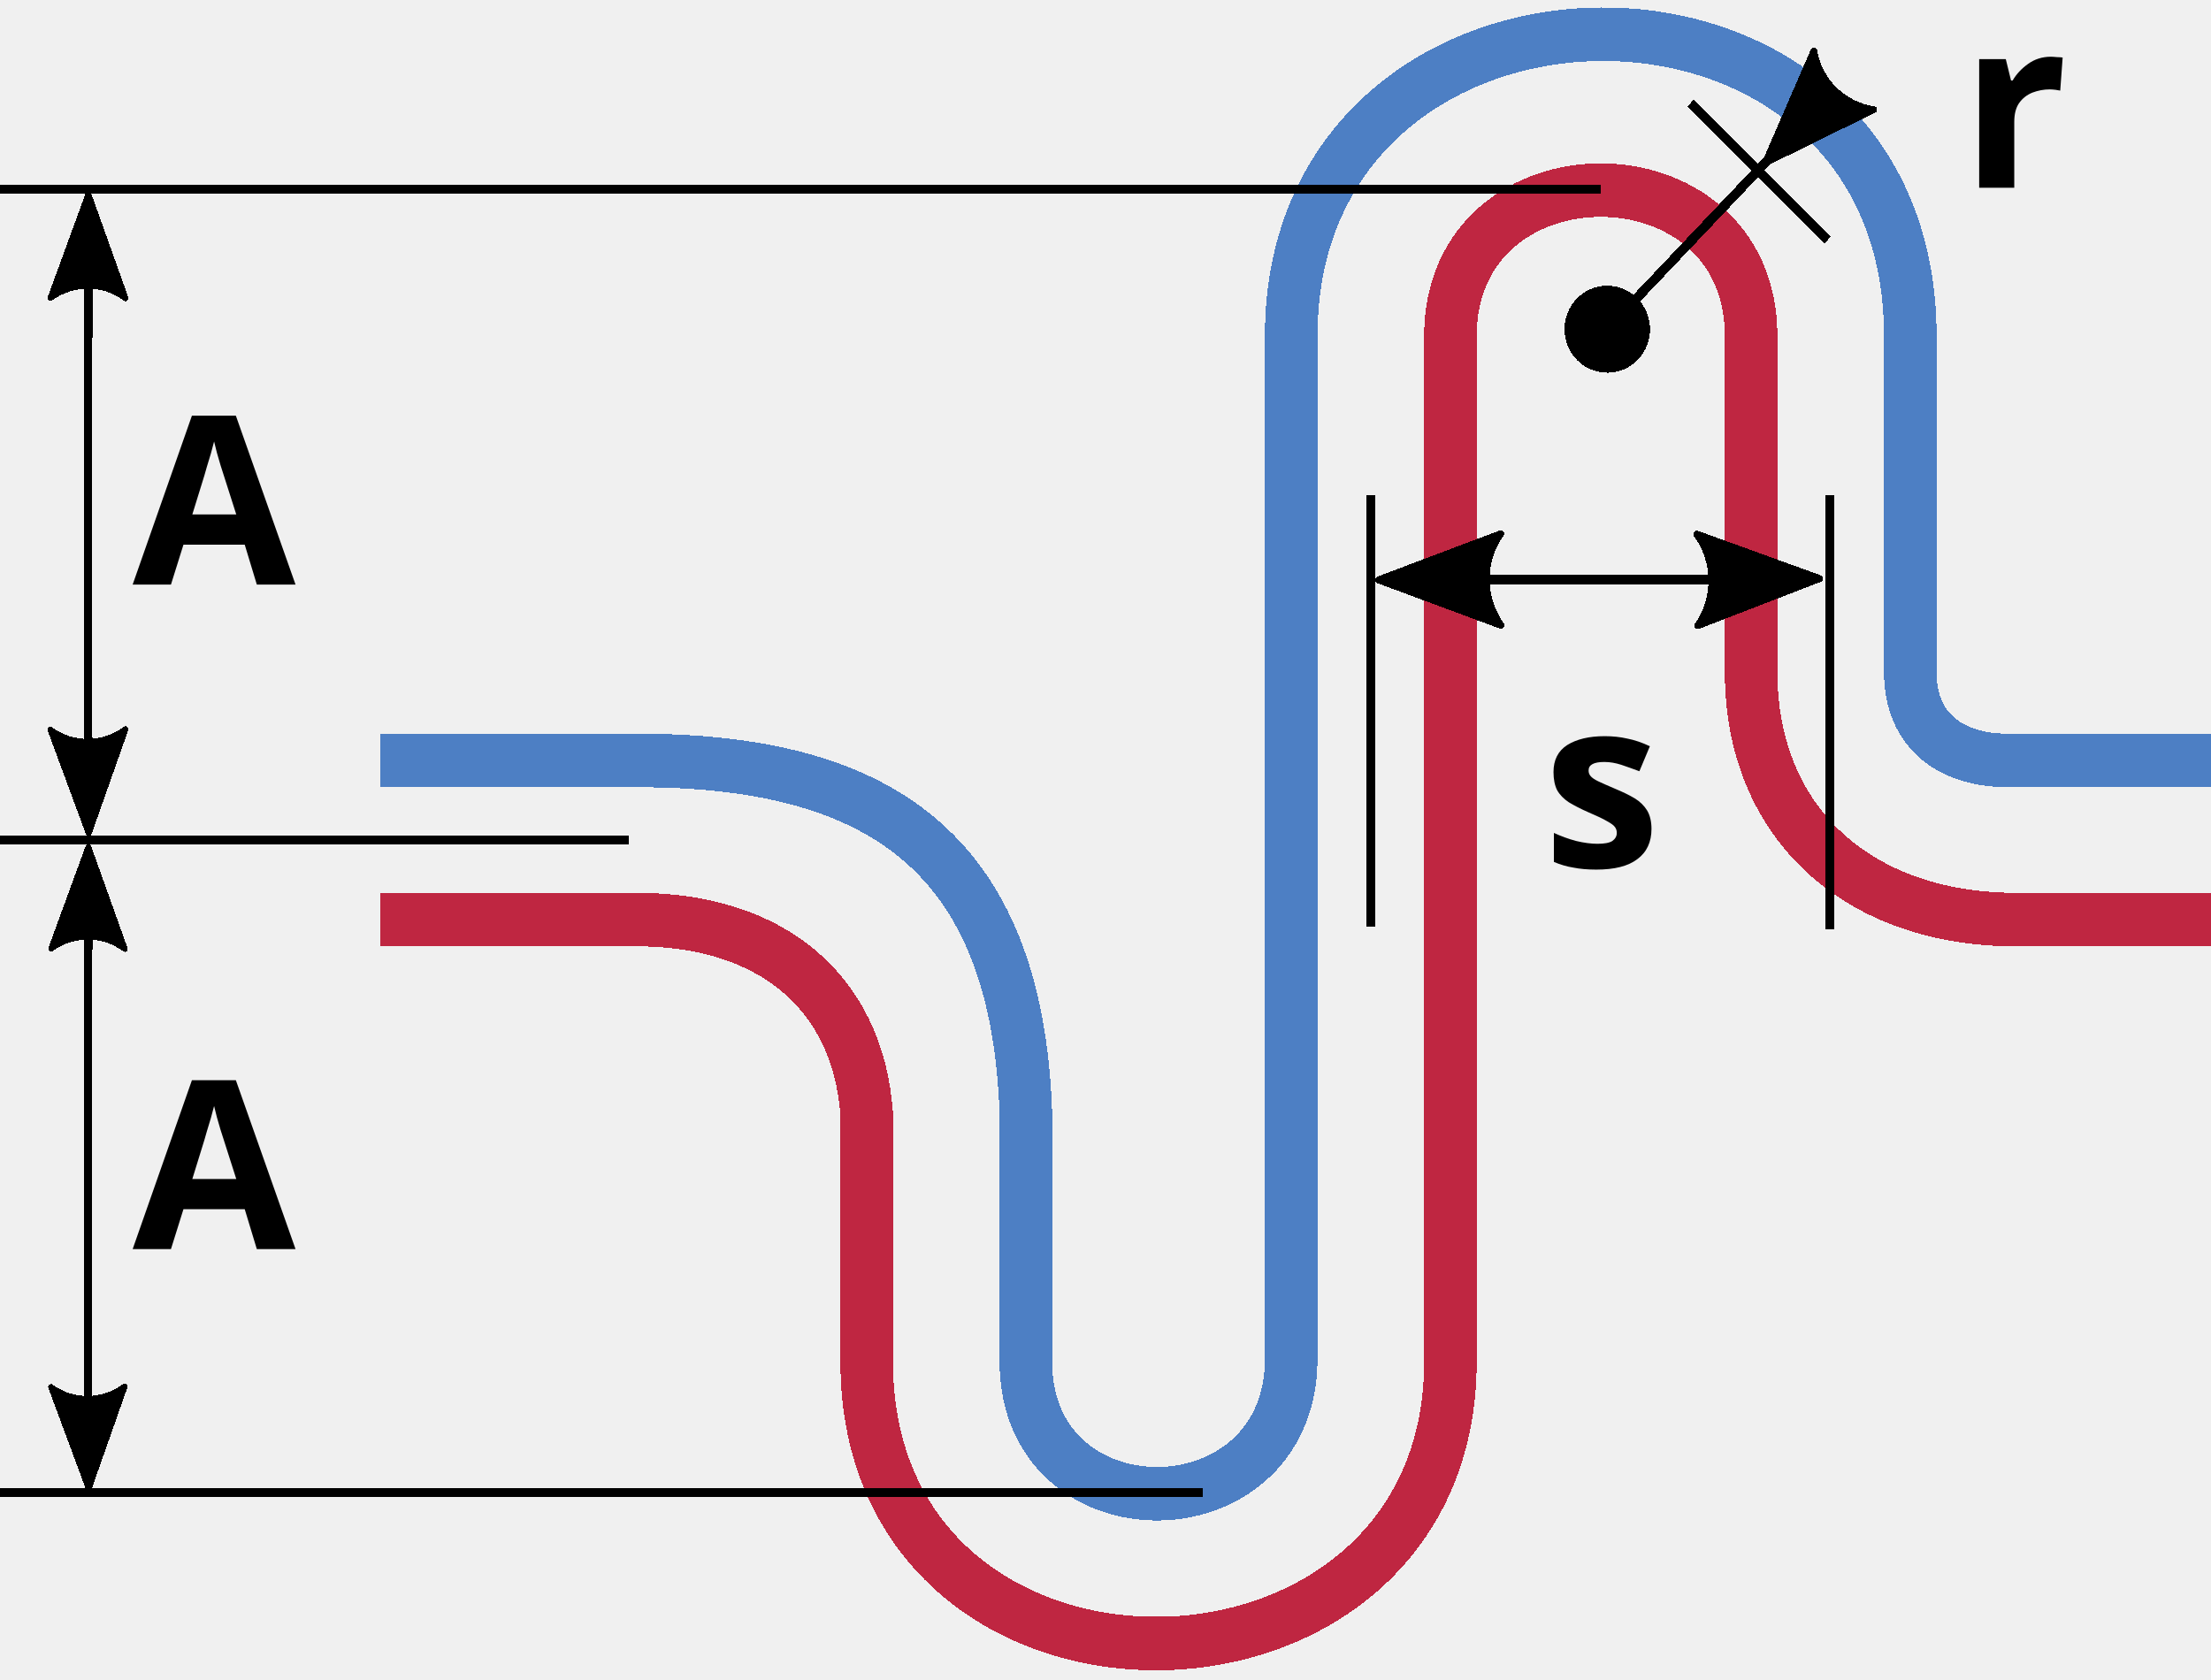
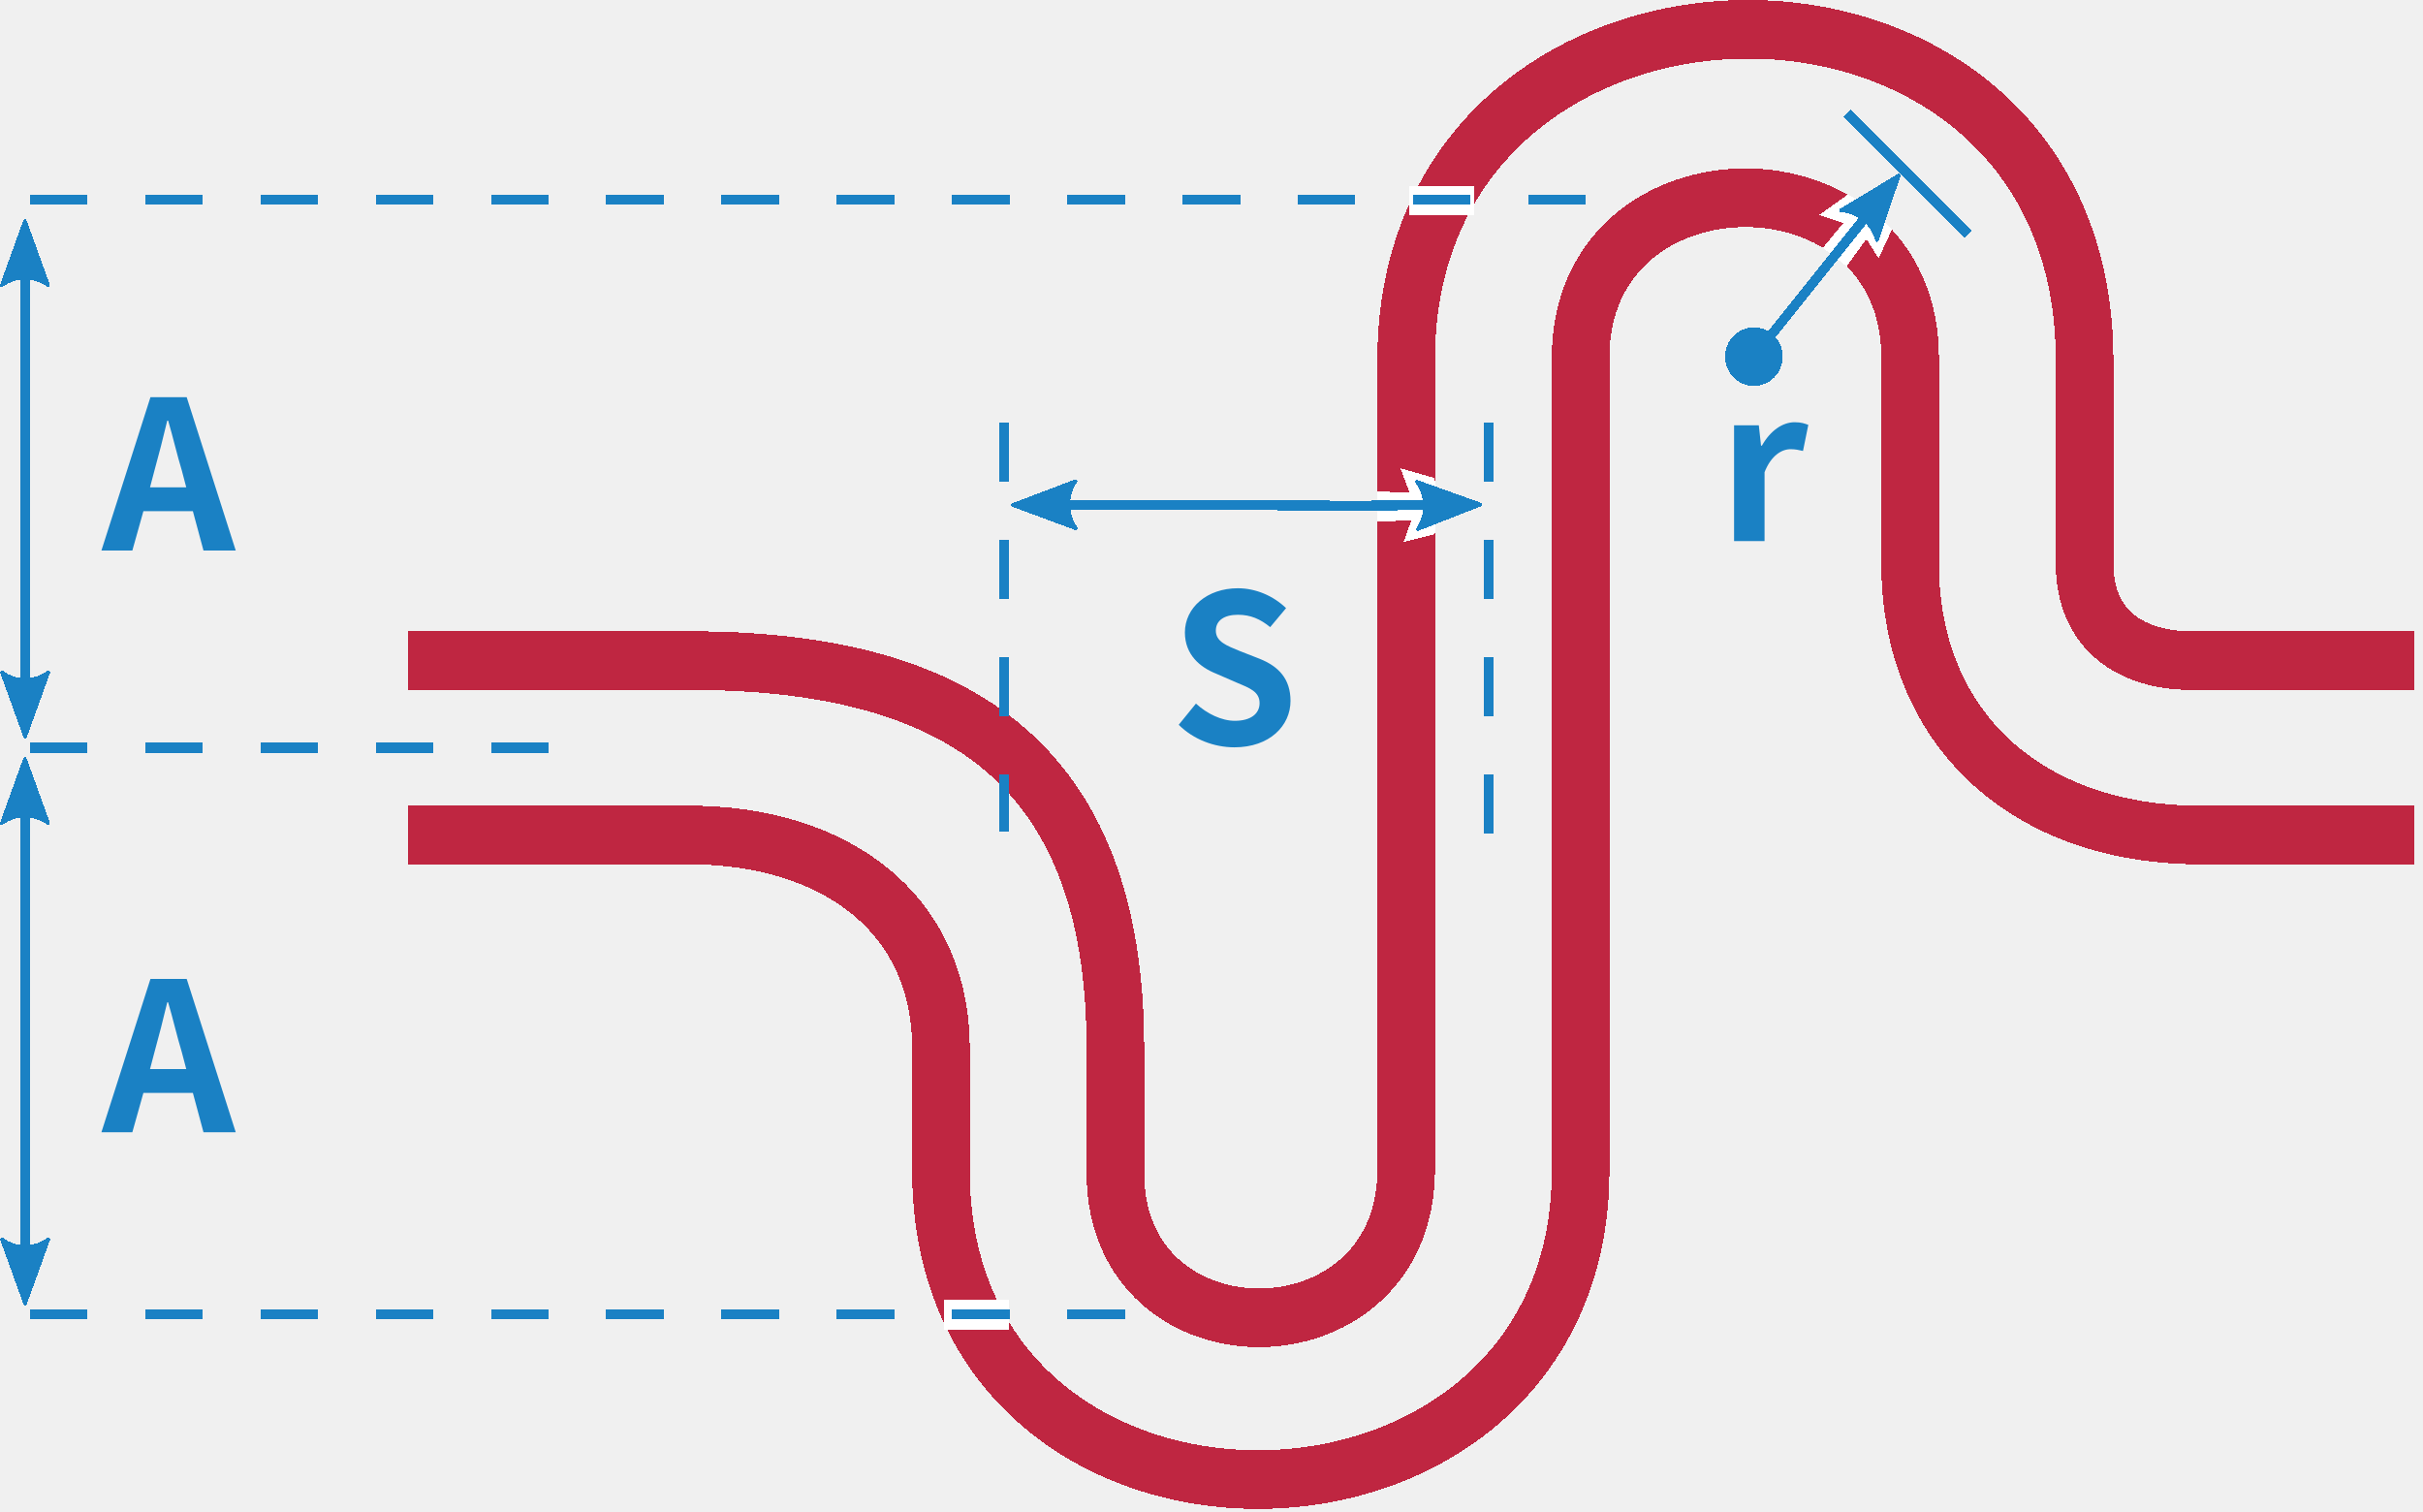
- <svg xmlns="http://www.w3.org/2000/svg" width="250" height="190" viewBox="0 0 66.146 50.271" version="1.1" id="svg8" shape-rendering="crispEdges">
+ <svg xmlns="http://www.w3.org/2000/svg" width="250" height="156" viewBox="0 0 66.146 41.275" version="1.1" id="svg8" shape-rendering="crispEdges">
  <defs id="defs2">
    <marker style="overflow:visible" id="marker4484" refX="0" refY="0" orient="auto">
      <path transform="matrix(-1.1,0,0,-1.1,-1.1,0)" d="M 8.719,4.034 -2.207,0.016 8.719,-4.002 c -1.745,2.372 -1.735,5.617 -6e-7,8.035 z" style="fill:#000000;fill-opacity:1;fill-rule:evenodd;stroke:#000000;stroke-width:0.625;stroke-linejoin:round;stroke-opacity:1" id="path4482" />
    </marker>
    <marker style="overflow:visible" id="marker3592" refX="0" refY="0" orient="auto">
      <path transform="matrix(-1.1,0,0,-1.1,-1.1,0)" d="M 8.719,4.034 -2.207,0.016 8.719,-4.002 c -1.745,2.372 -1.735,5.617 -6e-7,8.035 z" style="fill:#000000;fill-opacity:1;fill-rule:evenodd;stroke:#000000;stroke-width:0.625;stroke-linejoin:round;stroke-opacity:1" id="path3590" />
-     </marker>
-     <marker orient="auto" refY="0" refX="0" id="Arrow2Lend" style="overflow:visible">
-       <path id="path871" style="fill:#000000;fill-opacity:1;fill-rule:evenodd;stroke:#000000;stroke-width:0.625;stroke-linejoin:round;stroke-opacity:1" d="M 8.719,4.034 -2.207,0.016 8.719,-4.002 c -1.745,2.372 -1.735,5.617 -6e-7,8.035 z" transform="matrix(-1.1,0,0,-1.1,-1.1,0)" />
    </marker>
    <marker orient="auto" refY="0" refX="0" id="marker3370" style="overflow:visible">
      <path id="path3368" style="fill:#000000;fill-opacity:1;fill-rule:evenodd;stroke:#000000;stroke-width:0.625;stroke-linejoin:round;stroke-opacity:1" d="M 8.719,4.034 -2.207,0.016 8.719,-4.002 c -1.745,2.372 -1.735,5.617 -6e-7,8.035 z" transform="matrix(1.1,0,0,1.1,1.1,0)" />
    </marker>
    <marker style="overflow:visible" id="marker3264" refX="0" refY="0" orient="auto">
      <path transform="matrix(1.1,0,0,1.1,1.1,0)" d="M 8.719,4.034 -2.207,0.016 8.719,-4.002 c -1.745,2.372 -1.735,5.617 -6e-7,8.035 z" style="fill:#000000;fill-opacity:1;fill-rule:evenodd;stroke:#000000;stroke-width:0.625;stroke-linejoin:round;stroke-opacity:1" id="path3262" />
    </marker>
    <marker orient="auto" refY="0" refX="0" id="marker1952" style="overflow:visible">
      <path id="path1950" style="fill:#000000;fill-opacity:1;fill-rule:evenodd;stroke:#000000;stroke-width:0.625;stroke-linejoin:round;stroke-opacity:1" d="M 8.719,4.034 -2.207,0.016 8.719,-4.002 c -1.745,2.372 -1.735,5.617 -6e-7,8.035 z" transform="matrix(1.1,0,0,1.1,1.1,0)" />
-     </marker>
-     <marker style="overflow:visible" id="marker1838" refX="0" refY="0" orient="auto">
-       <path transform="matrix(1.1,0,0,1.1,1.1,0)" d="M 8.719,4.034 -2.207,0.016 8.719,-4.002 c -1.745,2.372 -1.735,5.617 -6e-7,8.035 z" style="fill:#000000;fill-opacity:1;fill-rule:evenodd;stroke:#000000;stroke-width:0.625;stroke-linejoin:round;stroke-opacity:1" id="path1836" />
    </marker>
    <marker orient="auto" refY="0" refX="0" id="DotL" style="overflow:visible">
      <path id="path911" d="m -2.5,-1 c 0,2.76 -2.24,5 -5,5 -2.76,0 -5,-2.24 -5,-5 0,-2.76 2.24,-5 5,-5 2.76,0 5,2.24 5,5 z" style="fill:#000000;fill-opacity:1;fill-rule:evenodd;stroke:#000000;stroke-width:1pt;stroke-opacity:1" transform="matrix(0.8,0,0,0.8,5.92,0.8)" />
    </marker>
    <marker orient="auto" refY="0" refX="0" id="marker1512" style="overflow:visible">
      <path id="path1510" d="M 0,0 5,-5 -12.5,0 5,5 Z" style="fill:#000000;fill-opacity:1;fill-rule:evenodd;stroke:#000000;stroke-width:1pt;stroke-opacity:1" transform="matrix(0.8,0,0,0.8,10,0)" />
    </marker>
    <marker orient="auto" refY="0" refX="0" id="EmptyTriangleInL" style="overflow:visible">
      <path id="path1001" d="M 5.77,0 -2.88,5 V -5 Z" style="fill:#ffffff;fill-rule:evenodd;stroke:#000000;stroke-width:1pt;stroke-opacity:1" transform="matrix(-0.8,0,0,-0.8,4.8,0)" />
    </marker>
    <marker orient="auto" refY="0" refX="0" id="SquareL" style="overflow:visible">
      <path id="path920" d="M -5,-5 V 5 H 5 V -5 Z" style="fill:#000000;fill-opacity:1;fill-rule:evenodd;stroke:#000000;stroke-width:1pt;stroke-opacity:1" transform="scale(0.8)" />
    </marker>
    <marker orient="auto" refY="0" refX="0" id="Arrow2Mend" style="overflow:visible">
      <path id="path877" style="fill:#000000;fill-opacity:1;fill-rule:evenodd;stroke:#000000;stroke-width:0.625;stroke-linejoin:round;stroke-opacity:1" d="M 8.719,4.034 -2.207,0.016 8.719,-4.002 c -1.745,2.372 -1.735,5.617 -6e-7,8.035 z" transform="scale(-0.6)" />
    </marker>
    <marker orient="auto" refY="0" refX="0" id="Arrow1Mstart" style="overflow:visible">
      <path id="path856" d="M 0,0 5,-5 -12.5,0 5,5 Z" style="fill:#000000;fill-opacity:1;fill-rule:evenodd;stroke:#000000;stroke-width:1pt;stroke-opacity:1" transform="matrix(0.4,0,0,0.4,4,0)" />
    </marker>
    <marker orient="auto" refY="0" refX="0" id="Arrow1Lend" style="overflow:visible">
      <path id="path853" d="M 0,0 5,-5 -12.5,0 5,5 Z" style="fill:#000000;fill-opacity:1;fill-rule:evenodd;stroke:#000000;stroke-width:1pt;stroke-opacity:1" transform="matrix(-0.8,0,0,-0.8,-10,0)" />
    </marker>
-     <marker orient="auto" refY="0" refX="0" id="Arrow2Lstart" style="overflow:visible">
-       <path id="path868" style="fill:#000000;fill-opacity:1;fill-rule:evenodd;stroke:#000000;stroke-width:0.625;stroke-linejoin:round;stroke-opacity:1" d="M 8.719,4.034 -2.207,0.016 8.719,-4.002 c -1.745,2.372 -1.735,5.617 -6e-7,8.035 z" transform="matrix(1.1,0,0,1.1,1.1,0)" />
-     </marker>
    <marker orient="auto" refY="0" refX="0" id="Arrow1Lstart" style="overflow:visible">
      <path id="path850" d="M 0,0 5,-5 -12.5,0 5,5 Z" style="fill:#000000;fill-opacity:1;fill-rule:evenodd;stroke:#000000;stroke-width:1pt;stroke-opacity:1" transform="matrix(0.8,0,0,0.8,10,0)" />
-     </marker>
-     <marker orient="auto" refY="0" refX="0" id="Arrow2Lstart-8" style="overflow:visible">
-       <path id="path868-4" style="fill:#000000;fill-opacity:1;fill-rule:evenodd;stroke:#000000;stroke-width:0.625;stroke-linejoin:round;stroke-opacity:1" d="M 8.719,4.034 -2.207,0.016 8.719,-4.002 c -1.745,2.372 -1.735,5.617 -6e-7,8.035 z" transform="matrix(1.1,0,0,1.1,1.1,0)" />
    </marker>
    <marker style="overflow:visible" id="marker4484-0" refX="0" refY="0" orient="auto">
      <path transform="matrix(-1.1,0,0,-1.1,-1.1,0)" d="M 8.719,4.034 -2.207,0.016 8.719,-4.002 c -1.745,2.372 -1.735,5.617 -6e-7,8.035 z" style="fill:#000000;fill-opacity:1;fill-rule:evenodd;stroke:#000000;stroke-width:0.625;stroke-linejoin:round;stroke-opacity:1" id="path4482-0" />
    </marker>
+     <marker style="overflow:visible" id="marker1675" refX="0" refY="0" orient="auto">
+       <path transform="scale(0.6)" d="M 8.719,4.034 -2.207,0.016 8.719,-4.002 c -1.745,2.372 -1.735,5.617 -6e-7,8.035 z" style="fill:#1a81c4;fill-opacity:1;fill-rule:evenodd;stroke:#1a81c4;stroke-width:0.625;stroke-linejoin:round;stroke-opacity:1" id="path1673" />
+     </marker>
+     <marker style="overflow:visible" id="marker2029" refX="0" refY="0" orient="auto" viewBox="0 0 6.93 5.196" markerWidth="6.93" markerHeight="5.196" preserveAspectRatio="xMidYMid">
+       <path transform="scale(-0.6)" d="M 8.719,4.034 -2.207,0.016 8.719,-4.002 c -1.745,2.372 -1.735,5.617 -6e-7,8.035 z" style="fill:#1a81c4;fill-opacity:1;fill-rule:evenodd;stroke:#1a81c4;stroke-width:0.625;stroke-linejoin:round;stroke-opacity:1" id="path2027" />
+     </marker>
+     <marker style="overflow:visible" id="marker1675-5" refX="0" refY="0" orient="auto" viewBox="0 0 6.93 5.196" markerWidth="6.93" markerHeight="5.196" preserveAspectRatio="xMidYMid">
+       <path transform="scale(0.6)" d="M 8.719,4.034 -2.207,0.016 8.719,-4.002 c -1.745,2.372 -1.735,5.617 -6e-7,8.035 z" style="fill:#1a81c4;fill-opacity:1;fill-rule:evenodd;stroke:#1a81c4;stroke-width:0.625;stroke-linejoin:round;stroke-opacity:1" id="path1673-4" />
+     </marker>
+     <marker style="overflow:visible" id="marker2029-7" refX="0" refY="0" orient="auto" viewBox="0 0 6.93 5.196" markerWidth="6.93" markerHeight="5.196" preserveAspectRatio="xMidYMid">
+       <path transform="scale(-0.6)" d="M 8.719,4.034 -2.207,0.016 8.719,-4.002 c -1.745,2.372 -1.735,5.617 -6e-7,8.035 z" style="fill:#1a81c4;fill-opacity:1;fill-rule:evenodd;stroke:#1a81c4;stroke-width:0.625;stroke-linejoin:round;stroke-opacity:1" id="path2027-4" />
+     </marker>
+     <marker markerWidth="6" markerHeight="6" refX="3" refY="3" orient="auto" id="marker6123" viewBox="0 0 6 6" preserveAspectRatio="xMidYMid">
+       <circle style="fill:#1a81c4;fill-opacity:1;stroke:none;stroke-width:0.343;stroke-linejoin:round" id="path5603" cx="3" cy="3" r="3" />
+     </marker>
  </defs>
-   <g id="layer1" transform="translate(0,-246.9937)">
+   <g id="layer1" transform="translate(-0.2421373,-201.7097)">
    <g id="g9599" transform="matrix(0.7652019,0,0,0.7788315,11.64906,67.69353)">
-       <text xml:space="preserve" style="font-style:normal;font-weight:normal;font-size:9.139px;line-height:1.25;font-family:sans-serif;letter-spacing:0px;word-spacing:0px;fill:#000000;fill-opacity:1;stroke:none;stroke-width:0.343" x="-9.949" y="280.675" id="text1103-0" transform="scale(1.008867,0.9912113)">
-         <tspan id="tspan1101-4" x="-9.949" y="280.675" style="font-style:normal;font-variant:normal;font-weight:bold;font-stretch:normal;font-size:9.139px;font-family:'Noto Sans';-inkscape-font-specification:'Noto Sans Bold';stroke-width:0.343">A</tspan>
-       </text>
-       <g id="g9602" transform="matrix(0.9852732,0,0,0.9852732,-0.00861432,4.259905)">
-         <path style="fill:none;fill-rule:evenodd;stroke:#4d7fc4;stroke-width:2.087;stroke-linecap:butt;stroke-linejoin:miter;stroke-miterlimit:4;stroke-dasharray:none;stroke-opacity:1" d="M -0.352,258.987 H 9.825 c 9.475,0 15.09,3.448 15.441,13.792 v 9.654 c 0,6.896 10.407,6.836 10.528,0 v -39.996 c 0,-15.516 24.566,-15.861 24.566,0 v 13.102 c 0,2.414 1.755,3.448 3.86,3.448 h 8.072" id="path9433" />
+       <g id="g9602" transform="matrix(0.9852732,0,0,0.9852732,-0.0086144,-59.94672)">
+         <path style="fill:none;fill-rule:evenodd;stroke:#bf2641;stroke-width:2.087;stroke-linecap:butt;stroke-linejoin:miter;stroke-miterlimit:4;stroke-dasharray:none;stroke-opacity:1" d="M -0.352,258.987 H 9.825 c 9.475,0 15.441,3.448 15.441,13.792 v 4.439 c 0,6.896 10.407,6.836 10.528,0 v -28.92 c 0,-15.516 24.566,-15.861 24.566,0 v 7.241 c 0,2.414 1.755,3.448 3.86,3.448 h 8.072" id="path9433" />
      </g>
-       <path id="path9433-6" d="m 71.219,265.548 h -7.607 c -6.224,0 -10.373,-3.737 -10.373,-9.512 v -12.909 c 0,-7.474 -11.756,-7.474 -11.756,0 v 39.407 c 0,14.268 -22.821,14.608 -22.821,10e-6 v -9.512 c -0.346,-4.756 -3.803,-7.474 -8.99,-7.474 H -0.355" style="fill:none;fill-rule:evenodd;stroke:#bf2641;stroke-width:2.056;stroke-linecap:butt;stroke-linejoin:miter;stroke-miterlimit:4;stroke-dasharray:none;stroke-opacity:1" />
-       <path id="path842" d="M -15.224,287.562 H 31.801" style="fill:none;fill-rule:evenodd;stroke:#000000;stroke-width:0.343;stroke-linecap:butt;stroke-linejoin:miter;stroke-miterlimit:4;stroke-dasharray:none;stroke-opacity:1" />
-       <path id="path844" d="M -15.224,262.49 H 9.345" style="fill:none;fill-rule:evenodd;stroke:#000000;stroke-width:0.353;stroke-linecap:butt;stroke-linejoin:miter;stroke-miterlimit:4;stroke-dasharray:none;stroke-opacity:1" />
-       <path id="path846" d="M -15.224,237.487 H 47.361" style="fill:none;fill-rule:evenodd;stroke:#000000;stroke-width:0.353;stroke-linecap:butt;stroke-linejoin:miter;stroke-miterlimit:4;stroke-dasharray:none;stroke-opacity:1" />
-       <path id="path848" d="m -11.764,263.187 c -0.031,7.555 -0.026,20.695 0,23.793" style="fill:none;fill-rule:evenodd;stroke:#000000;stroke-width:0.326;stroke-linecap:round;stroke-linejoin:miter;stroke-miterlimit:4;stroke-dasharray:none;stroke-opacity:1;marker-start:url(#Arrow2Lstart);marker-end:url(#marker4484)" />
-       <path id="path1736" d="m 47.635,242.844 6.486,-6.716" style="fill:none;fill-rule:evenodd;stroke:#000000;stroke-width:0.369;stroke-linecap:butt;stroke-linejoin:miter;stroke-miterlimit:4;stroke-dasharray:none;stroke-opacity:1;marker-start:url(#DotL);marker-end:url(#marker1838)" />
-       <path id="path1942" d="m 39.207,252.488 c 5.339,-0.014 10.836,0.026 16.175,-0.029" style="fill:none;fill-rule:evenodd;stroke:#000000;stroke-width:0.397;stroke-linecap:butt;stroke-linejoin:miter;stroke-miterlimit:4;stroke-dasharray:none;stroke-opacity:1;marker-start:url(#marker1952);marker-end:url(#Arrow2Lend)" />
-       <path id="path848-1" d="m -11.764,238.12 c -0.029,8.135 -0.025,20.338 0,23.673" style="fill:none;fill-rule:evenodd;stroke:#000000;stroke-width:0.332;stroke-linecap:round;stroke-linejoin:miter;stroke-miterlimit:4;stroke-dasharray:none;stroke-opacity:1;marker-start:url(#Arrow2Lstart-8);marker-end:url(#marker4484-0)" />
-       <text xml:space="preserve" style="font-style:normal;font-weight:normal;font-size:9.139px;line-height:1.25;font-family:sans-serif;letter-spacing:0px;word-spacing:0px;fill:#000000;fill-opacity:1;stroke:none;stroke-width:0.343" x="-9.949" y="254.919" id="text1103" transform="scale(1.008867,0.9912113)">
-         <tspan id="tspan1101" x="-9.949" y="254.919" style="font-style:normal;font-variant:normal;font-weight:bold;font-stretch:normal;font-size:9.139px;font-family:'Noto Sans';-inkscape-font-specification:'Noto Sans Bold';stroke-width:0.343">A</tspan>
-       </text>
-       <text xml:space="preserve" style="font-style:normal;font-weight:normal;font-size:9.139px;line-height:1.25;font-family:sans-serif;letter-spacing:0px;word-spacing:0px;fill:#000000;fill-opacity:1;stroke:none;stroke-width:0.343" x="44.708" y="265.873" id="text1103-8" transform="scale(1.008867,0.9912113)">
-         <tspan id="tspan1101-3" x="44.708" y="265.873" style="font-style:normal;font-variant:normal;font-weight:bold;font-stretch:normal;font-size:9.139px;font-family:'Noto Sans';-inkscape-font-specification:'Noto Sans Bold';stroke-width:0.343">s</tspan>
-       </text>
-       <text xml:space="preserve" style="font-style:normal;font-weight:normal;font-size:9.139px;line-height:1.25;font-family:sans-serif;letter-spacing:0px;word-spacing:0px;fill:#000000;fill-opacity:1;stroke:none;stroke-width:0.343" x="60.89" y="239.535" id="text1103-8-9" transform="scale(1.008867,0.9912113)">
-         <tspan id="tspan1101-3-5" x="60.89" y="239.535" style="font-style:normal;font-variant:normal;font-weight:bold;font-stretch:normal;font-size:9.139px;font-family:'Noto Sans';-inkscape-font-specification:'Noto Sans Bold';stroke-width:0.343">r</tspan>
-       </text>
-       <path style="fill:none;stroke:#000000;stroke-width:0.353;stroke-dasharray:none;stroke-opacity:1" d="m 38.358,249.241 v 16.575" id="path708" />
-       <path style="fill:none;stroke:#000000;stroke-width:0.353;stroke-dasharray:none;stroke-opacity:1" d="m 56.317,249.241 v 16.695" id="path708-1" />
-       <path style="fill:none;stroke:#000000;stroke-width:0.368;stroke-dasharray:none;stroke-opacity:1" d="m 56.231,239.44 -5.359,-5.266" id="path708-8" />
+       <path id="path9433-6" d="m 71.219,201.341 h -7.607 c -6.224,0 -10.373,-3.737 -10.373,-9.512 v -7.219 c 0,-7.474 -11.756,-7.474 -11.756,0 v 28.494 c 0,14.268 -22.821,14.608 -22.821,1e-5 v -4.289 c 0,-4.756 -3.803,-7.474 -8.99,-7.474 H -0.355" style="fill:none;fill-rule:evenodd;stroke:#bf2641;stroke-width:2.056;stroke-linecap:butt;stroke-linejoin:miter;stroke-miterlimit:4;stroke-dasharray:none;stroke-opacity:1" />
+       <path style="fill:#ffffff;fill-opacity:1;stroke:none;stroke-width:0.343px;stroke-linecap:butt;stroke-linejoin:miter;stroke-opacity:1" d="m 51.015,178.891 0.667,0.368 0.679,0.626 0.23,0.228 -0.476,1.022 -0.434,-0.687 -0.708,0.96 -0.848,-0.649 0.731,-0.871 -0.867,-0.277 z" id="path25305" />
+       <g id="g19279" transform="translate(0,6.11493)">
+         <path style="fill:none;stroke:#1a81c4;stroke-width:0.368;stroke-dasharray:none;stroke-opacity:1" d="m 55.313,174.163 -4.322,-4.246" id="path708-8" />
+         <g id="g14305" transform="translate(75.55644,-42.80325)">
+           <path id="path1736-3" d="m -27.892,221.262 4.883,-5.994" style="fill:none;fill-rule:evenodd;stroke:#1a81c4;stroke-width:0.343;stroke-linecap:butt;stroke-linejoin:miter;stroke-miterlimit:4;stroke-dasharray:none;stroke-opacity:1;marker-start:url(#marker6123);marker-end:url(#marker2029)" />
+           <text xml:space="preserve" style="font-style:normal;font-weight:normal;font-size:7.312px;line-height:1.25;font-family:sans-serif;letter-spacing:0px;word-spacing:0px;fill:#1a81c4;fill-opacity:1;stroke:none;stroke-width:0.343" x="-28.926" y="229.748" id="text1103-8-9-8" transform="scale(1.008867,0.9912113)">
+             <tspan id="tspan1101-3-5-9" x="-28.926" y="229.748" style="font-style:normal;font-variant:normal;font-weight:bold;font-stretch:normal;font-size:7.312px;font-family:'Noto Sans CJK SC';-inkscape-font-specification:'Noto Sans CJK SC Bold';fill:#1a81c4;fill-opacity:1;stroke-width:0.343">r</tspan>
+           </text>
+         </g>
+       </g>
+       <path style="fill:#ffffff;fill-opacity:1;stroke:none;stroke-width:0.343px;stroke-linecap:butt;stroke-linejoin:miter;stroke-opacity:1" d="m 36.266,188.824 0.124,0.742 -0.074,0.912 -0.038,0.319 -1.11,0.273 0.276,-0.762 -1.206,0.055 -0.013,-1.056 1.149,0.018 -0.32,-0.838 z" id="path25305-3" />
+       <g id="g13547" transform="translate(74.99491,-41.4316)">
+         <path id="path1942-8" d="m -53.316,231.2 c 4.114,-0.016 11.663,0.061 15.777,0" style="fill:none;fill-rule:evenodd;stroke:#1a81c4;stroke-width:0.343;stroke-linecap:butt;stroke-linejoin:miter;stroke-miterlimit:4;stroke-dasharray:none;stroke-opacity:1;marker-start:url(#marker1675-5);marker-end:url(#marker2029-7)" />
+         <text xml:space="preserve" style="font-style:normal;font-weight:normal;font-size:7.312px;line-height:1.25;font-family:sans-serif;letter-spacing:0px;word-spacing:0px;fill:#1a81c4;fill-opacity:1;stroke:none;stroke-width:0.343" x="-47.742" y="241.716" id="text1103-8-83" transform="scale(1.008867,0.9912113)">
+           <tspan id="tspan1101-3-1" x="-47.742" y="241.716" style="font-style:normal;font-variant:normal;font-weight:bold;font-stretch:normal;font-size:7.312px;font-family:'Noto Sans CJK SC';-inkscape-font-specification:'Noto Sans CJK SC Bold';fill:#1a81c4;fill-opacity:1;stroke-width:0.343">S</tspan>
+         </text>
+         <path style="fill:none;stroke:#1a81c4;stroke-width:0.343;stroke-dasharray:2.056;stroke-dashoffset:0;stroke-opacity:1" d="m -54.072,228.325 v 14.326" id="path708-6" />
+         <path style="fill:none;stroke:#1a81c4;stroke-width:0.343;stroke-dasharray:2.056;stroke-dashoffset:0;stroke-opacity:1" d="m -36.783,228.325 v 15.005" id="path708-8-4" />
+       </g>
+       <g id="g14428" transform="translate(71.09135,-40.25258)">
+         <path style="fill:none;stroke:#ffffff;stroke-width:1.028;stroke-linecap:butt;stroke-linejoin:miter;stroke-dasharray:none;stroke-opacity:1" d="m -52.311,258.407 h 2.307" id="path25307" />
+         <path style="fill:none;stroke:#ffffff;stroke-width:1.028;stroke-linecap:butt;stroke-linejoin:miter;stroke-dasharray:none;stroke-opacity:1" d="m -35.711,219.348 h 2.307" id="path25307-3" />
+         <path id="path842-5" d="m -84.932,258.393 h 40.109" style="fill:none;fill-rule:evenodd;stroke:#1a81c4;stroke-width:0.343;stroke-linecap:butt;stroke-linejoin:miter;stroke-miterlimit:4;stroke-dasharray:2.056;stroke-dashoffset:0;stroke-opacity:1" />
+         <path id="path842-9" d="m -84.932,238.536 h 19.363" style="fill:none;fill-rule:evenodd;stroke:#1a81c4;stroke-width:0.343;stroke-linecap:butt;stroke-linejoin:miter;stroke-miterlimit:4;stroke-dasharray:2.056;stroke-dashoffset:0;stroke-opacity:1" />
+         <text xml:space="preserve" style="font-style:normal;font-weight:normal;font-size:7.312px;line-height:1.25;font-family:sans-serif;letter-spacing:0px;word-spacing:0px;fill:#1a81c4;fill-opacity:1;stroke:none;stroke-width:0.343" x="-81.626" y="233.676" id="text1103-8-8" transform="scale(1.008867,0.9912113)">
+           <tspan id="tspan1101-3-57" x="-81.626" y="233.676" style="font-style:normal;font-variant:normal;font-weight:bold;font-stretch:normal;font-size:7.312px;font-family:'Noto Sans CJK SC';-inkscape-font-specification:'Noto Sans CJK SC Bold';fill:#1a81c4;fill-opacity:1;stroke-width:0.343">A</tspan>
+         </text>
+         <text xml:space="preserve" style="font-style:normal;font-weight:normal;font-size:7.312px;line-height:1.25;font-family:sans-serif;letter-spacing:0px;word-spacing:0px;fill:#1a81c4;fill-opacity:1;stroke:none;stroke-width:0.343" x="-81.626" y="254.247" id="text1103-8-8-3" transform="scale(1.008867,0.9912113)">
+           <tspan id="tspan1101-3-57-8" x="-81.626" y="254.247" style="font-style:normal;font-variant:normal;font-weight:bold;font-stretch:normal;font-size:7.312px;font-family:'Noto Sans CJK SC';-inkscape-font-specification:'Noto Sans CJK SC Bold';fill:#1a81c4;fill-opacity:1;stroke-width:0.343">A</tspan>
+         </text>
+         <path style="fill:none;fill-opacity:1;stroke:#1a81c4;stroke-width:0.343;stroke-linecap:square;stroke-linejoin:round;stroke-miterlimit:4;stroke-dasharray:none;stroke-dashoffset:0;marker-start:url(#marker1675);marker-end:url(#marker2029);paint-order:fill markers stroke" d="m -85.105,220.531 v 17.156" id="path1043" />
+         <path style="fill:none;fill-opacity:1;stroke:#1a81c4;stroke-width:0.343;stroke-linecap:square;stroke-linejoin:round;stroke-miterlimit:4;stroke-dasharray:none;stroke-dashoffset:0;marker-start:url(#marker1675-5);marker-end:url(#marker2029-7);paint-order:fill markers stroke" d="m -85.105,239.385 v 18.175" id="path1043-4" />
+         <path id="path842-8" d="m -84.932,219.338 h 56.015" style="fill:none;fill-rule:evenodd;stroke:#1a81c4;stroke-width:0.343;stroke-linecap:butt;stroke-linejoin:miter;stroke-miterlimit:4;stroke-dasharray:2.056;stroke-dashoffset:0;stroke-opacity:1" />
+       </g>
    </g>
  </g>
</svg>
